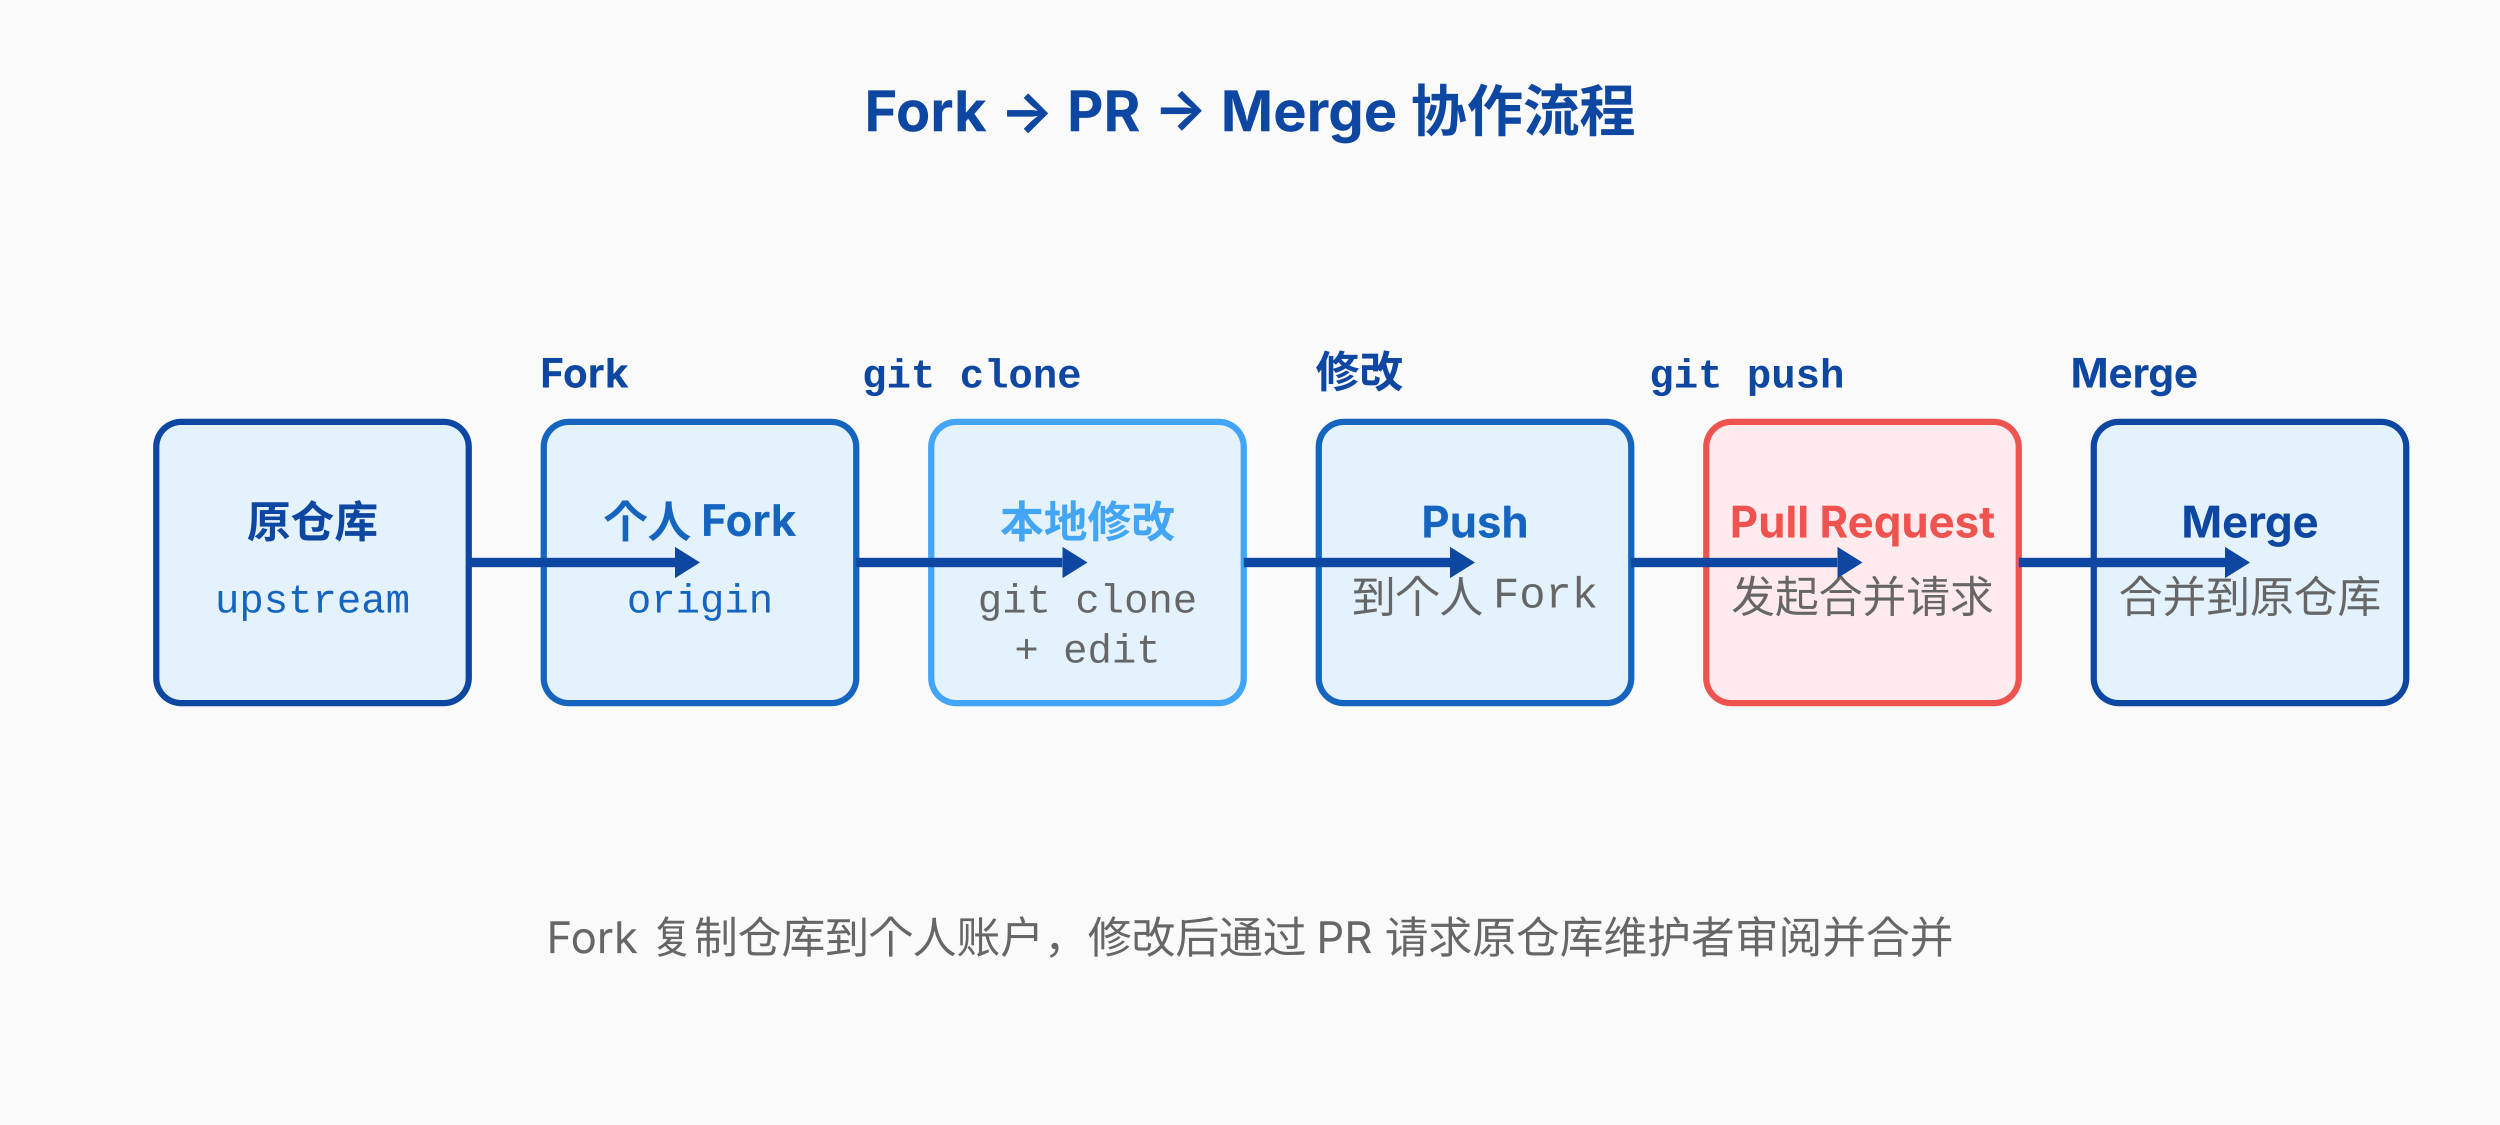
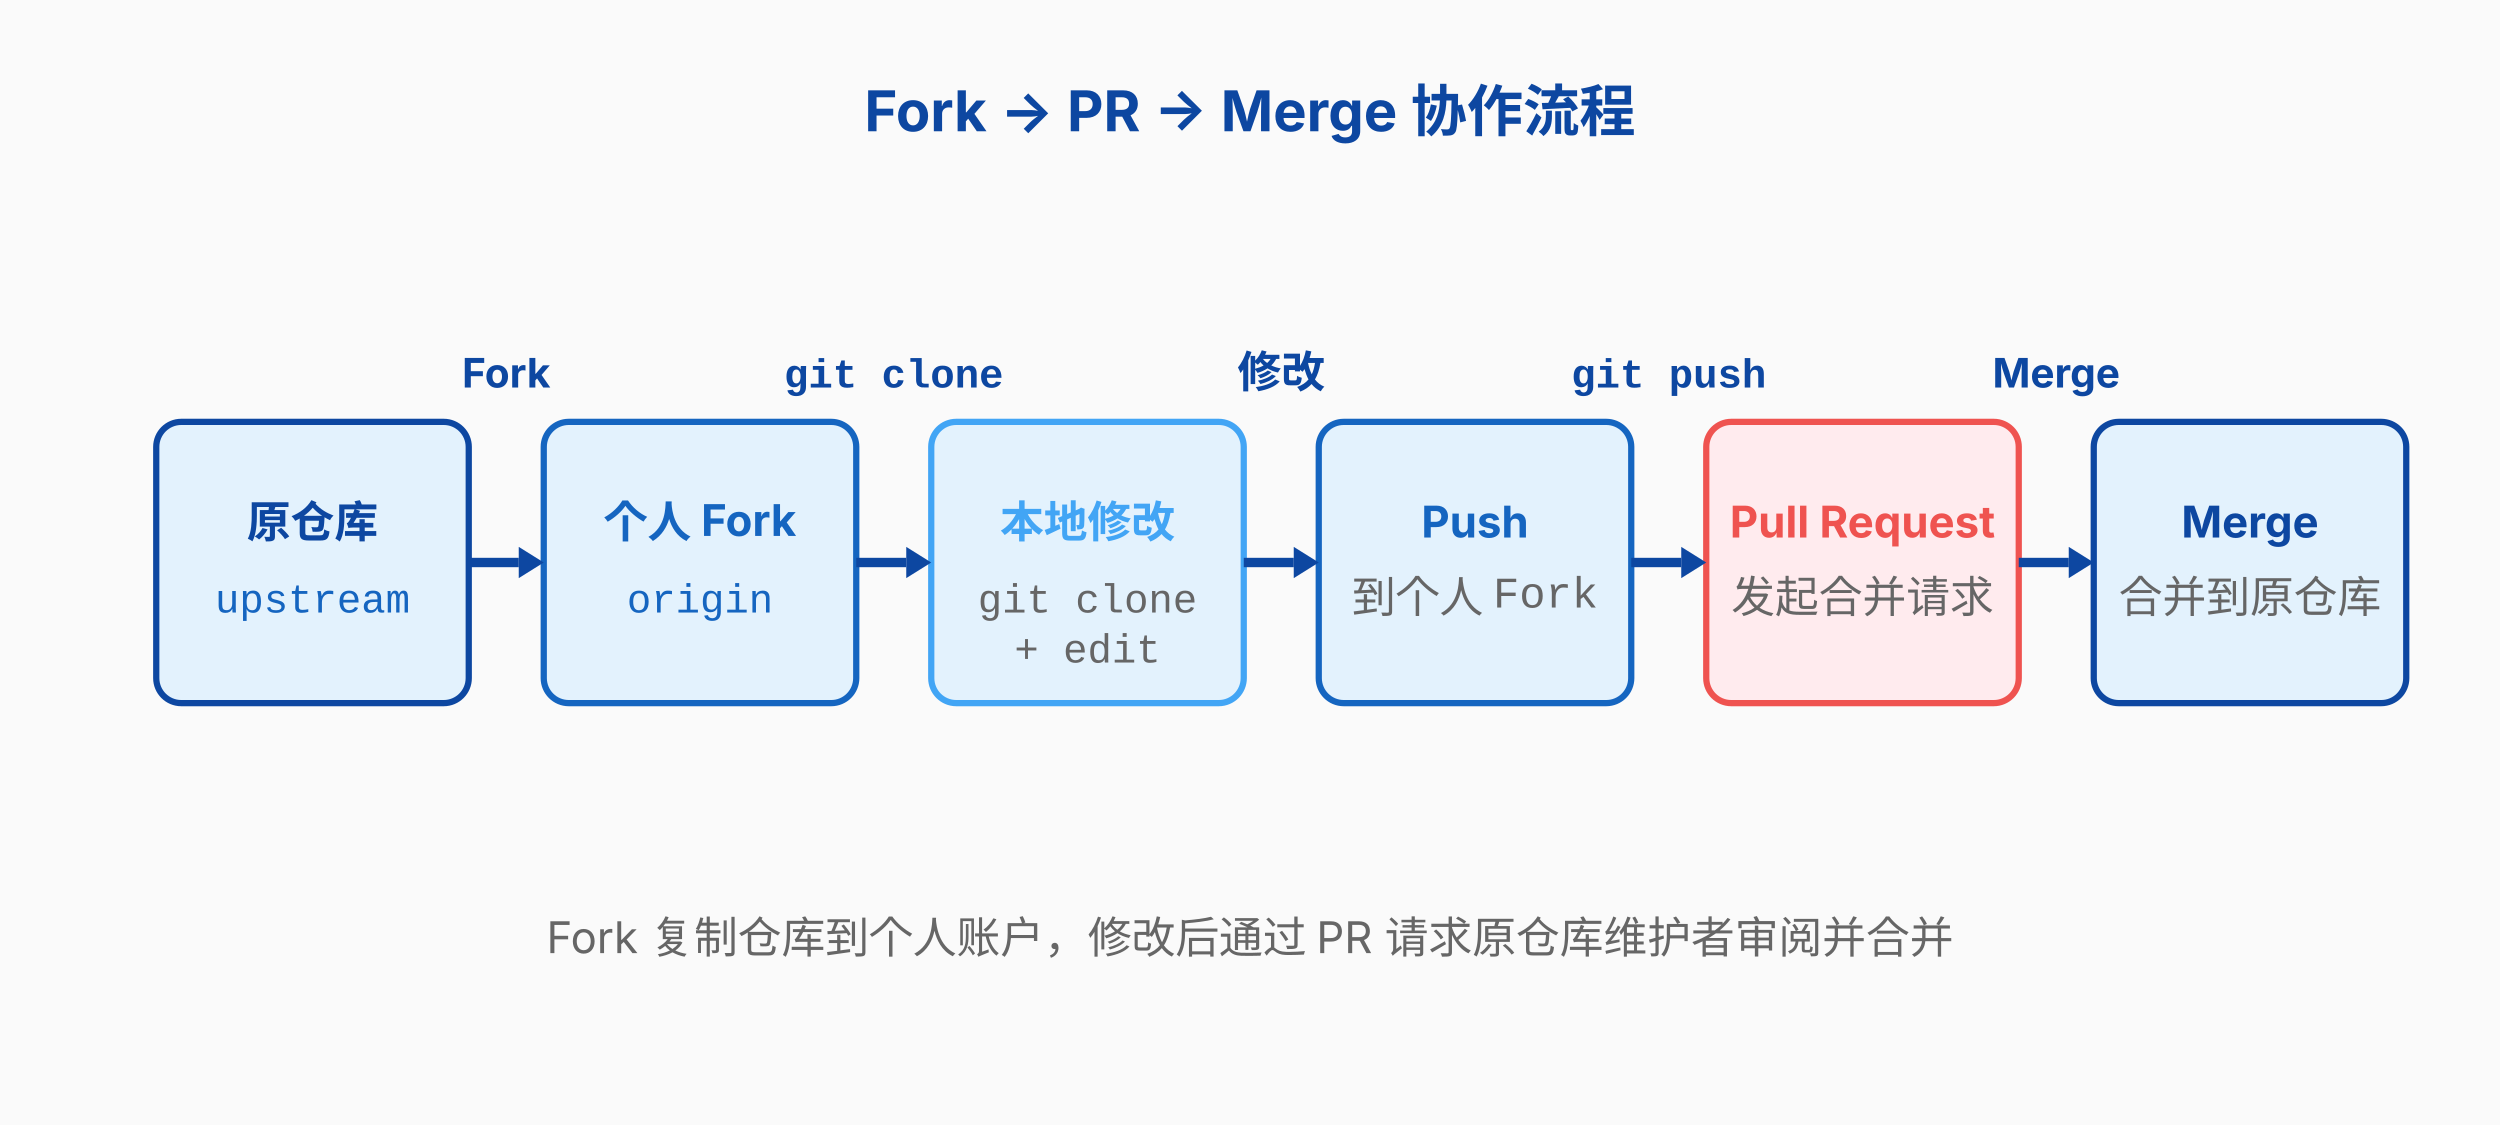
<svg xmlns="http://www.w3.org/2000/svg" viewBox="0 0 800 360" width="800" style="max-width:100%;height:auto;" preserveAspectRatio="xMidYMid meet">
  <defs>
    <marker id="arrow-blue" markerWidth="8" markerHeight="10" refX="0" refY="5" orient="auto" markerUnits="userSpaceOnUse">
      <path d="M0,0 L8,5 L0,10 Z" fill="#0d47a1" />
    </marker>
  </defs>
  <rect width="800" height="360" fill="#fafafa" />
  <text x="400" y="42" text-anchor="middle" font-family="system-ui, -apple-system, BlinkMacSystemFont, 'Segoe UI', sans-serif" font-size="18" font-weight="bold" fill="#0d47a1">Fork → PR → Merge 协作流程</text>
  <g transform="translate(100, 180)">
    <rect x="-50" y="-45" width="100" height="90" rx="8" fill="#e3f2fd" stroke="#0d47a1" stroke-width="2" />
    <text x="0" y="-8" text-anchor="middle" font-family="system-ui, -apple-system, BlinkMacSystemFont, 'Segoe UI', sans-serif" font-size="14" font-weight="bold" fill="#0d47a1">原仓库</text>
    <text x="0" y="16" text-anchor="middle" font-family="ui-monospace, SFMono-Regular, Menlo, Monaco, Consolas, 'Courier New', monospace" font-size="13" fill="#1565c0">upstream</text>
  </g>
  <g transform="translate(224, 180)">
    <rect x="-50" y="-45" width="100" height="90" rx="8" fill="#e3f2fd" stroke="#1565c0" stroke-width="2" />
    <text x="0" y="-8" text-anchor="middle" font-family="system-ui, -apple-system, BlinkMacSystemFont, 'Segoe UI', sans-serif" font-size="14" font-weight="bold" fill="#1565c0">个人 Fork</text>
    <text x="0" y="16" text-anchor="middle" font-family="ui-monospace, SFMono-Regular, Menlo, Monaco, Consolas, 'Courier New', monospace" font-size="13" fill="#1565c0">origin</text>
  </g>
  <g transform="translate(348, 180)">
    <rect x="-50" y="-45" width="100" height="90" rx="8" fill="#e3f2fd" stroke="#42a5f5" stroke-width="2" />
    <text x="0" y="-8" text-anchor="middle" font-family="system-ui, -apple-system, BlinkMacSystemFont, 'Segoe UI', sans-serif" font-size="14" font-weight="bold" fill="#42a5f5">本地修改</text>
    <text x="0" y="16" text-anchor="middle" font-family="ui-monospace, SFMono-Regular, Menlo, Monaco, Consolas, 'Courier New', monospace" font-size="13" fill="#666666">git clone</text>
    <text x="0" y="32" text-anchor="middle" font-family="ui-monospace, SFMono-Regular, Menlo, Monaco, Consolas, 'Courier New', monospace" font-size="13" fill="#666666">+ edit</text>
  </g>
  <g transform="translate(472, 180)">
    <rect x="-50" y="-45" width="100" height="90" rx="8" fill="#e3f2fd" stroke="#1565c0" stroke-width="2" />
    <text x="0" y="-8" text-anchor="middle" font-family="system-ui, -apple-system, BlinkMacSystemFont, 'Segoe UI', sans-serif" font-size="14" font-weight="bold" fill="#1565c0">Push</text>
    <text x="0" y="16" text-anchor="middle" font-family="ui-monospace, SFMono-Regular, Menlo, Monaco, Consolas, 'Courier New', monospace" font-size="14" fill="#666666">到个人 Fork</text>
  </g>
  <g transform="translate(596, 180)">
    <rect x="-50" y="-45" width="100" height="90" rx="8" fill="#ffebee" stroke="#ef5350" stroke-width="2" />
    <text x="0" y="-8" text-anchor="middle" font-family="system-ui, -apple-system, BlinkMacSystemFont, 'Segoe UI', sans-serif" font-size="14" font-weight="bold" fill="#ef5350">Pull Request</text>
    <text x="0" y="16" text-anchor="middle" font-family="system-ui, -apple-system, BlinkMacSystemFont, 'Segoe UI', sans-serif" font-size="14" fill="#666666">发起合并请求</text>
  </g>
  <g transform="translate(720, 180)">
    <rect x="-50" y="-45" width="100" height="90" rx="8" fill="#e3f2fd" stroke="#0d47a1" stroke-width="2" />
    <text x="0" y="-8" text-anchor="middle" font-family="system-ui, -apple-system, BlinkMacSystemFont, 'Segoe UI', sans-serif" font-size="14" font-weight="bold" fill="#0d47a1">Merge</text>
    <text x="0" y="16" text-anchor="middle" font-family="system-ui, -apple-system, BlinkMacSystemFont, 'Segoe UI', sans-serif" font-size="14" fill="#666666">合并到原仓库</text>
  </g>
-   <line x1="150" y1="180" x2="216" y2="180" stroke="#0d47a1" stroke-width="3" marker-end="url(#arrow-blue)" />
-   <text x="187" y="124" text-anchor="middle" font-family="system-ui, -apple-system, BlinkMacSystemFont, 'Segoe UI', sans-serif" font-size="13" font-weight="bold" fill="#0d47a1">Fork</text>
-   <line x1="274" y1="180" x2="340" y2="180" stroke="#0d47a1" stroke-width="3" marker-end="url(#arrow-blue)" />
-   <text x="311" y="124" text-anchor="middle" font-family="ui-monospace, SFMono-Regular, Menlo, Monaco, Consolas, 'Courier New', monospace" font-size="13" font-weight="bold" fill="#0d47a1">git clone</text>
-   <line x1="398" y1="180" x2="464" y2="180" stroke="#0d47a1" stroke-width="3" marker-end="url(#arrow-blue)" />
-   <text x="435" y="124" text-anchor="middle" font-family="system-ui, -apple-system, BlinkMacSystemFont, 'Segoe UI', sans-serif" font-size="14" font-weight="bold" fill="#0d47a1">修改</text>
-   <line x1="522" y1="180" x2="588" y2="180" stroke="#0d47a1" stroke-width="3" marker-end="url(#arrow-blue)" />
-   <text x="559" y="124" text-anchor="middle" font-family="ui-monospace, SFMono-Regular, Menlo, Monaco, Consolas, 'Courier New', monospace" font-size="13" font-weight="bold" fill="#0d47a1">git push</text>
-   <line x1="646" y1="180" x2="712" y2="180" stroke="#0d47a1" stroke-width="3" marker-end="url(#arrow-blue)" />
-   <text x="683" y="124" text-anchor="middle" font-family="system-ui, -apple-system, BlinkMacSystemFont, 'Segoe UI', sans-serif" font-size="13" font-weight="bold" fill="#0d47a1">Merge</text>
+   <line x1="150" y1="180" x2="166" y2="180" stroke="#0d47a1" stroke-width="3" marker-end="url(#arrow-blue)" />
+   <text x="162" y="124" text-anchor="middle" font-family="system-ui, -apple-system, BlinkMacSystemFont, 'Segoe UI', sans-serif" font-size="13" font-weight="bold" fill="#0d47a1">Fork</text>
+   <line x1="274" y1="180" x2="290" y2="180" stroke="#0d47a1" stroke-width="3" marker-end="url(#arrow-blue)" />
+   <text x="286" y="124" text-anchor="middle" font-family="ui-monospace, SFMono-Regular, Menlo, Monaco, Consolas, 'Courier New', monospace" font-size="13" font-weight="bold" fill="#0d47a1">git clone</text>
+   <line x1="398" y1="180" x2="414" y2="180" stroke="#0d47a1" stroke-width="3" marker-end="url(#arrow-blue)" />
+   <text x="410" y="124" text-anchor="middle" font-family="system-ui, -apple-system, BlinkMacSystemFont, 'Segoe UI', sans-serif" font-size="14" font-weight="bold" fill="#0d47a1">修改</text>
+   <line x1="522" y1="180" x2="538" y2="180" stroke="#0d47a1" stroke-width="3" marker-end="url(#arrow-blue)" />
+   <text x="534" y="124" text-anchor="middle" font-family="ui-monospace, SFMono-Regular, Menlo, Monaco, Consolas, 'Courier New', monospace" font-size="13" font-weight="bold" fill="#0d47a1">git push</text>
+   <line x1="646" y1="180" x2="662" y2="180" stroke="#0d47a1" stroke-width="3" marker-end="url(#arrow-blue)" />
+   <text x="658" y="124" text-anchor="middle" font-family="system-ui, -apple-system, BlinkMacSystemFont, 'Segoe UI', sans-serif" font-size="13" font-weight="bold" fill="#0d47a1">Merge</text>
  <text x="400" y="305" text-anchor="middle" font-family="system-ui, -apple-system, BlinkMacSystemFont, 'Segoe UI', sans-serif" font-size="14" fill="#666666">Fork 复制仓库到个人账户，修改后通过 PR 请求原仓库维护者审阅并合并</text>
</svg>
